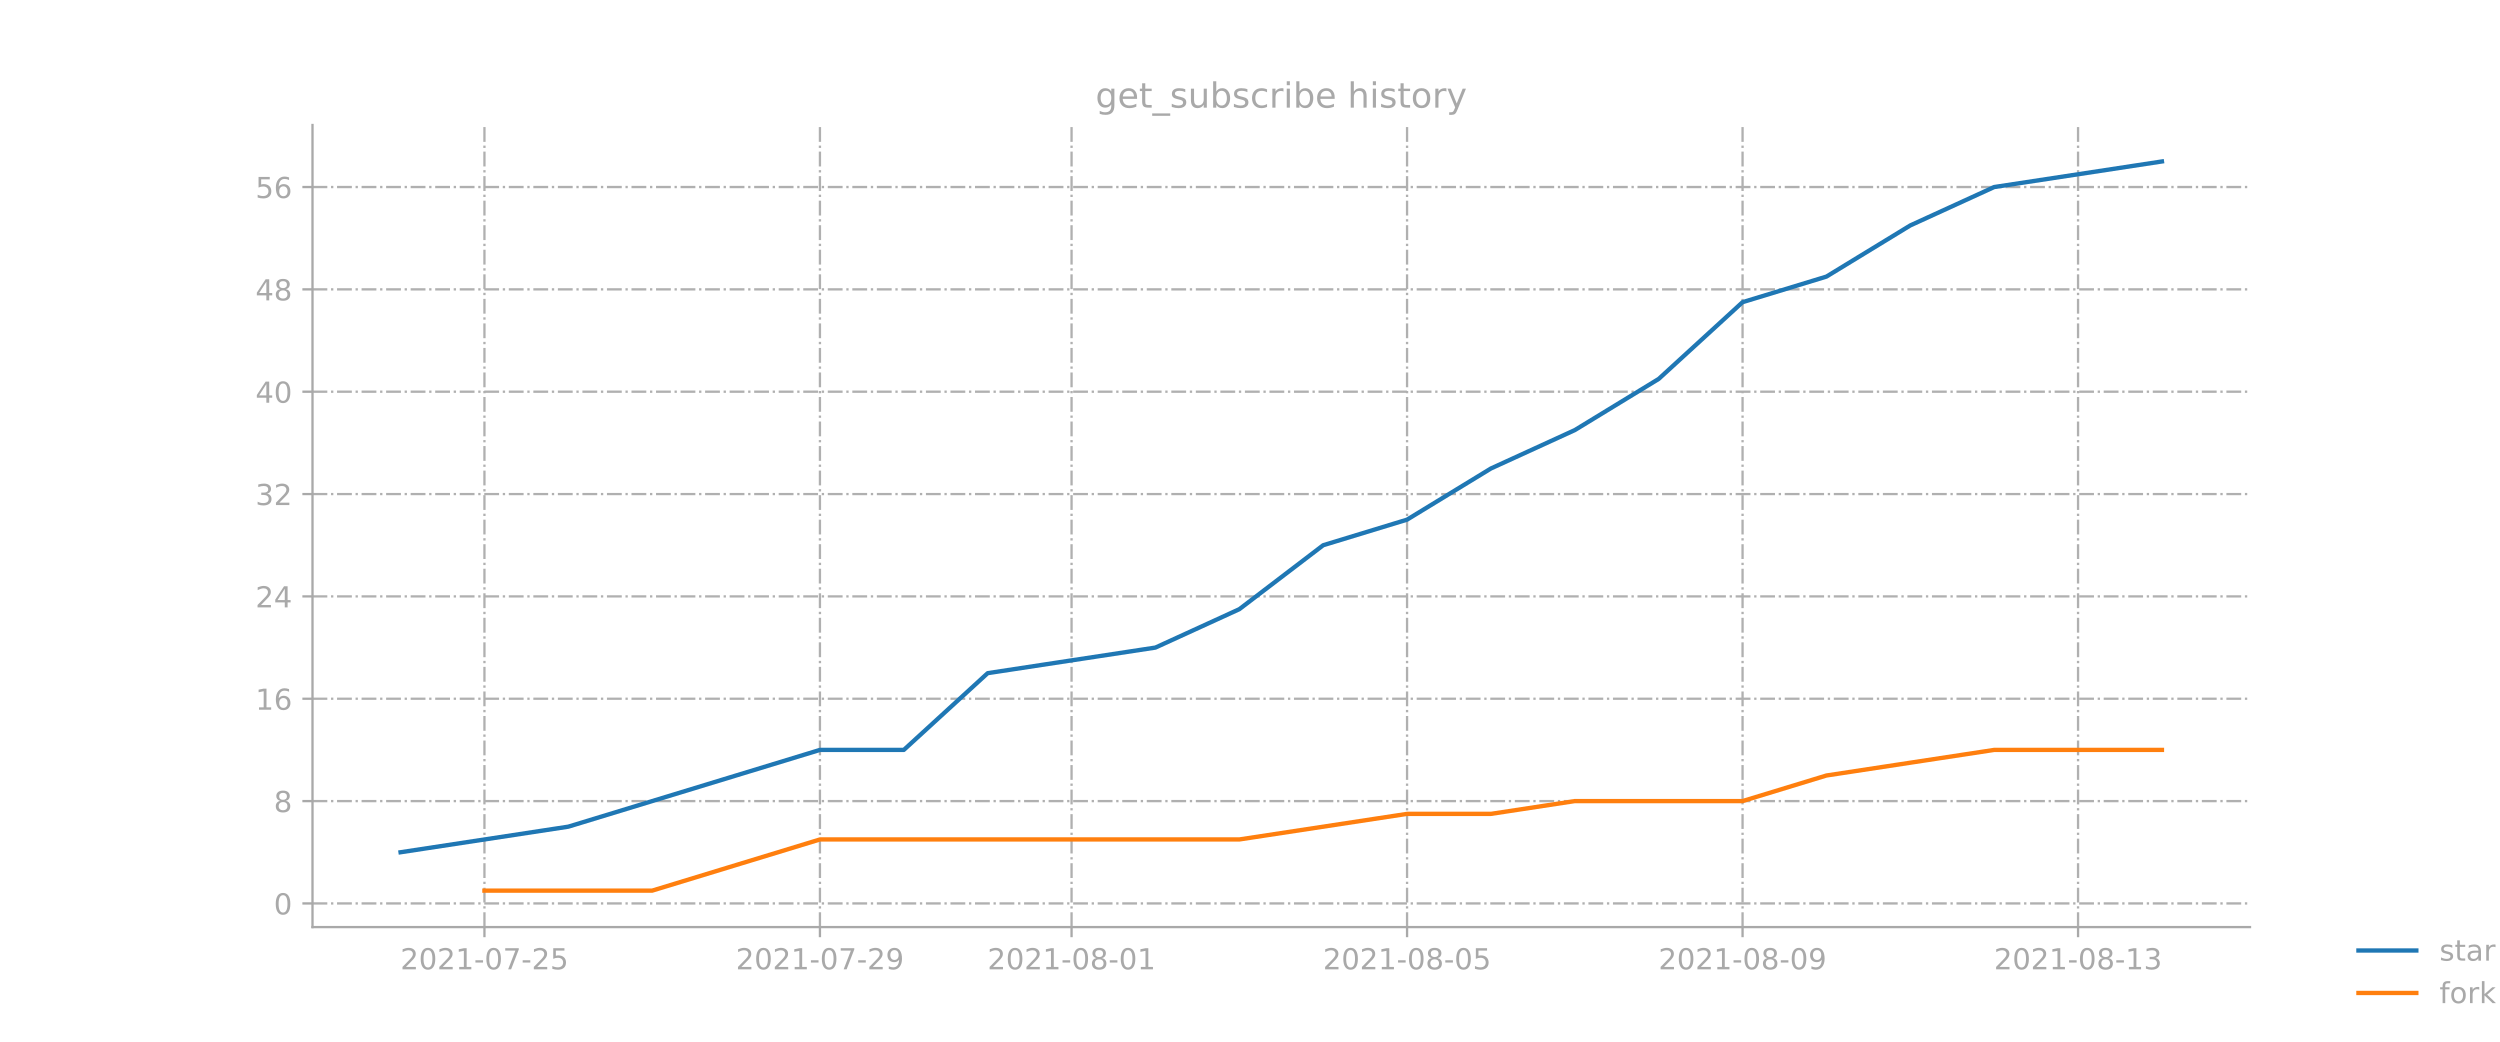
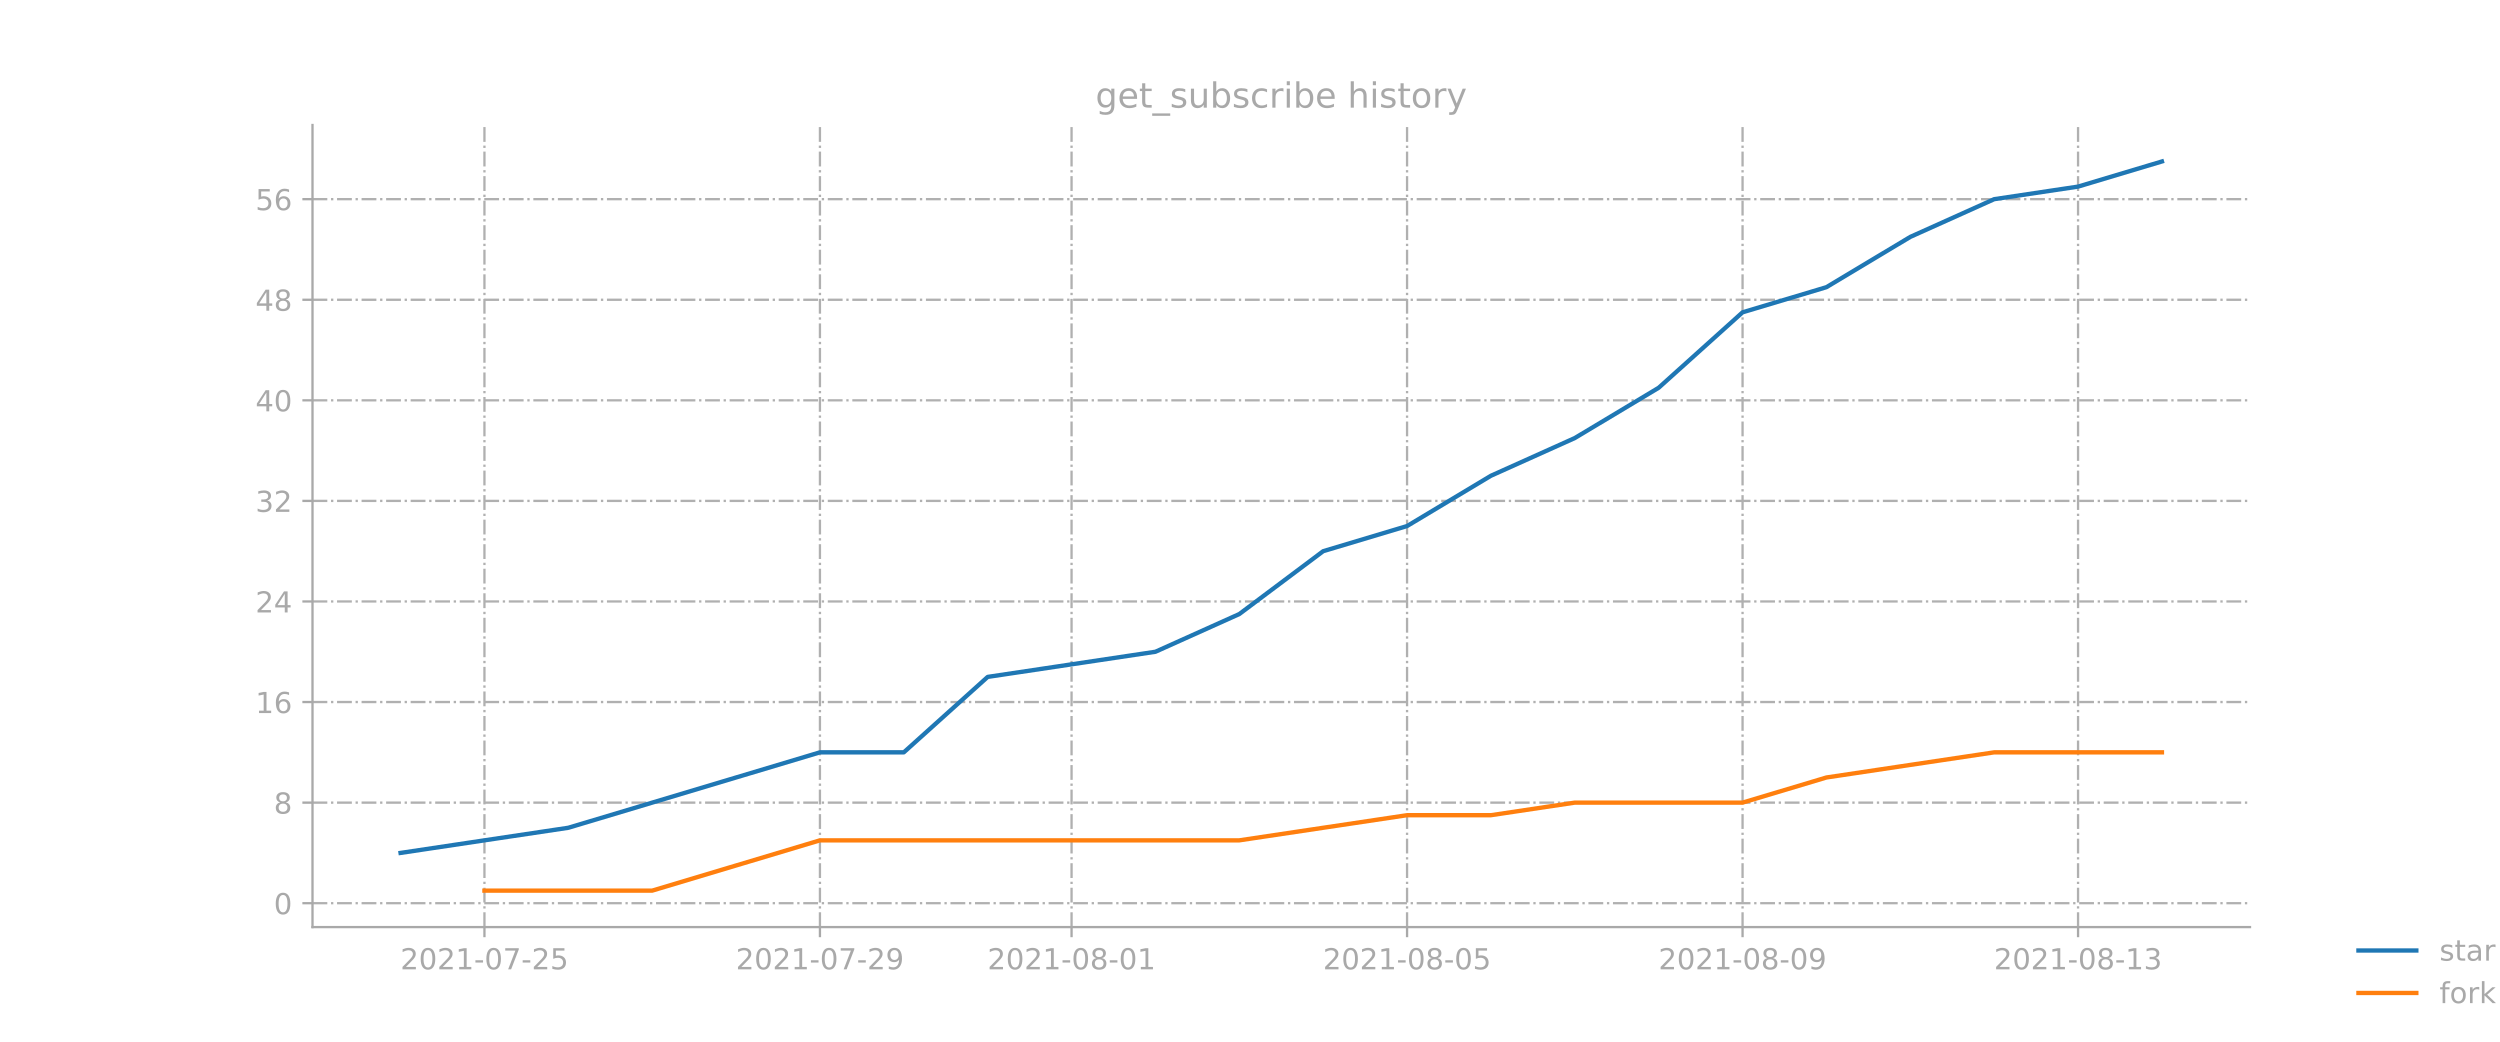
<svg xmlns="http://www.w3.org/2000/svg" xmlns:xlink="http://www.w3.org/1999/xlink" height="360pt" version="1.1" viewBox="0 0 864 360" width="864pt">
  <defs>
    <style type="text/css">*{stroke-linecap:butt;stroke-linejoin:round;}</style>
  </defs>
  <g id="figure_1">
    <g id="patch_1">
      <path d="M 0 360  L 864 360  L 864 0  L 0 0  z " style="fill:none;opacity:0;" />
    </g>
    <g id="axes_1">
      <g id="patch_2">
        <path d="M 108 320.4  L 777.6 320.4  L 777.6 43.2  L 108 43.2  z " style="fill:none;opacity:0;" />
      </g>
      <g id="matplotlib.axis_1">
        <g id="xtick_1">
          <g id="line2d_1">
-             <path clip-path="url(#pb012b210f9)" d="M 167.423 320.4  L 167.423 43.2  " style="fill:none;stroke:#b0b0b0;stroke-dasharray:5.12,1.28,0.8,1.28;stroke-dashoffset:0;stroke-width:0.8;" />
+             <path clip-path="url(#p867f64def6)" d="M 167.423 320.4  L 167.423 43.2  " style="fill:none;stroke:#b0b0b0;stroke-dasharray:5.12,1.28,0.8,1.28;stroke-dashoffset:0;stroke-width:0.8;" />
          </g>
          <g id="line2d_2">
            <defs>
-               <path d="M 0 0  L 0 3.5  " id="me44b8bb5c5" style="stroke:#a9a9a9;stroke-width:0.8;" />
+               <path d="M 0 0  L 0 3.5  " id="mddf15c42e5" style="stroke:#a9a9a9;stroke-width:0.8;" />
            </defs>
            <g>
-               <use style="fill:#a9a9a9;stroke:#a9a9a9;stroke-width:0.8;" x="167.423" xlink:href="#me44b8bb5c5" y="320.4" />
+               <use style="fill:#a9a9a9;stroke:#a9a9a9;stroke-width:0.8;" x="167.423" xlink:href="#mddf15c42e5" y="320.4" />
            </g>
          </g>
          <g id="text_1">
            <g style="fill:#a9a9a9;" transform="translate(138.3656 334.9984)scale(0.1 -0.1)">
              <defs>
                <path d="M 1228 531  L 3431 531  L 3431 0  L 469 0  L 469 531  Q 828 903 1448 1529  Q 2069 2156 2228 2338  Q 2531 2678 2651 2914  Q 2772 3150 2772 3378  Q 2772 3750 2511 3984  Q 2250 4219 1831 4219  Q 1534 4219 1204 4116  Q 875 4013 500 3803  L 500 4441  Q 881 4594 1212 4672  Q 1544 4750 1819 4750  Q 2544 4750 2975 4387  Q 3406 4025 3406 3419  Q 3406 3131 3298 2873  Q 3191 2616 2906 2266  Q 2828 2175 2409 1742  Q 1991 1309 1228 531  z " id="DejaVuSans-32" transform="scale(0.015625)" />
                <path d="M 2034 4250  Q 1547 4250 1301 3770  Q 1056 3291 1056 2328  Q 1056 1369 1301 889  Q 1547 409 2034 409  Q 2525 409 2770 889  Q 3016 1369 3016 2328  Q 3016 3291 2770 3770  Q 2525 4250 2034 4250  z M 2034 4750  Q 2819 4750 3233 4129  Q 3647 3509 3647 2328  Q 3647 1150 3233 529  Q 2819 -91 2034 -91  Q 1250 -91 836 529  Q 422 1150 422 2328  Q 422 3509 836 4129  Q 1250 4750 2034 4750  z " id="DejaVuSans-30" transform="scale(0.015625)" />
                <path d="M 794 531  L 1825 531  L 1825 4091  L 703 3866  L 703 4441  L 1819 4666  L 2450 4666  L 2450 531  L 3481 531  L 3481 0  L 794 0  L 794 531  z " id="DejaVuSans-31" transform="scale(0.015625)" />
                <path d="M 313 2009  L 1997 2009  L 1997 1497  L 313 1497  L 313 2009  z " id="DejaVuSans-2d" transform="scale(0.015625)" />
                <path d="M 525 4666  L 3525 4666  L 3525 4397  L 1831 0  L 1172 0  L 2766 4134  L 525 4134  L 525 4666  z " id="DejaVuSans-37" transform="scale(0.015625)" />
                <path d="M 691 4666  L 3169 4666  L 3169 4134  L 1269 4134  L 1269 2991  Q 1406 3038 1543 3061  Q 1681 3084 1819 3084  Q 2600 3084 3056 2656  Q 3513 2228 3513 1497  Q 3513 744 3044 326  Q 2575 -91 1722 -91  Q 1428 -91 1123 -41  Q 819 9 494 109  L 494 744  Q 775 591 1075 516  Q 1375 441 1709 441  Q 2250 441 2565 725  Q 2881 1009 2881 1497  Q 2881 1984 2565 2268  Q 2250 2553 1709 2553  Q 1456 2553 1204 2497  Q 953 2441 691 2322  L 691 4666  z " id="DejaVuSans-35" transform="scale(0.015625)" />
              </defs>
              <use xlink:href="#DejaVuSans-32" />
              <use x="63.623" xlink:href="#DejaVuSans-30" />
              <use x="127.246" xlink:href="#DejaVuSans-32" />
              <use x="190.869" xlink:href="#DejaVuSans-31" />
              <use x="254.492" xlink:href="#DejaVuSans-2d" />
              <use x="290.576" xlink:href="#DejaVuSans-30" />
              <use x="354.199" xlink:href="#DejaVuSans-37" />
              <use x="417.822" xlink:href="#DejaVuSans-2d" />
              <use x="453.906" xlink:href="#DejaVuSans-32" />
              <use x="517.529" xlink:href="#DejaVuSans-35" />
            </g>
          </g>
        </g>
        <g id="xtick_2">
          <g id="line2d_3">
-             <path clip-path="url(#pb012b210f9)" d="M 283.371 320.4  L 283.371 43.2  " style="fill:none;stroke:#b0b0b0;stroke-dasharray:5.12,1.28,0.8,1.28;stroke-dashoffset:0;stroke-width:0.8;" />
+             <path clip-path="url(#p867f64def6)" d="M 283.371 320.4  L 283.371 43.2  " style="fill:none;stroke:#b0b0b0;stroke-dasharray:5.12,1.28,0.8,1.28;stroke-dashoffset:0;stroke-width:0.8;" />
          </g>
          <g id="line2d_4">
            <g>
-               <use style="fill:#a9a9a9;stroke:#a9a9a9;stroke-width:0.8;" x="283.371" xlink:href="#me44b8bb5c5" y="320.4" />
+               <use style="fill:#a9a9a9;stroke:#a9a9a9;stroke-width:0.8;" x="283.371" xlink:href="#mddf15c42e5" y="320.4" />
            </g>
          </g>
          <g id="text_2">
            <g style="fill:#a9a9a9;" transform="translate(254.3136 334.9984)scale(0.1 -0.1)">
              <defs>
                <path d="M 703 97  L 703 672  Q 941 559 1184 500  Q 1428 441 1663 441  Q 2288 441 2617 861  Q 2947 1281 2994 2138  Q 2813 1869 2534 1725  Q 2256 1581 1919 1581  Q 1219 1581 811 2004  Q 403 2428 403 3163  Q 403 3881 828 4315  Q 1253 4750 1959 4750  Q 2769 4750 3195 4129  Q 3622 3509 3622 2328  Q 3622 1225 3098 567  Q 2575 -91 1691 -91  Q 1453 -91 1209 -44  Q 966 3 703 97  z M 1959 2075  Q 2384 2075 2632 2365  Q 2881 2656 2881 3163  Q 2881 3666 2632 3958  Q 2384 4250 1959 4250  Q 1534 4250 1286 3958  Q 1038 3666 1038 3163  Q 1038 2656 1286 2365  Q 1534 2075 1959 2075  z " id="DejaVuSans-39" transform="scale(0.015625)" />
              </defs>
              <use xlink:href="#DejaVuSans-32" />
              <use x="63.623" xlink:href="#DejaVuSans-30" />
              <use x="127.246" xlink:href="#DejaVuSans-32" />
              <use x="190.869" xlink:href="#DejaVuSans-31" />
              <use x="254.492" xlink:href="#DejaVuSans-2d" />
              <use x="290.576" xlink:href="#DejaVuSans-30" />
              <use x="354.199" xlink:href="#DejaVuSans-37" />
              <use x="417.822" xlink:href="#DejaVuSans-2d" />
              <use x="453.906" xlink:href="#DejaVuSans-32" />
              <use x="517.529" xlink:href="#DejaVuSans-39" />
            </g>
          </g>
        </g>
        <g id="xtick_3">
          <g id="line2d_5">
-             <path clip-path="url(#pb012b210f9)" d="M 370.332 320.4  L 370.332 43.2  " style="fill:none;stroke:#b0b0b0;stroke-dasharray:5.12,1.28,0.8,1.28;stroke-dashoffset:0;stroke-width:0.8;" />
+             <path clip-path="url(#p867f64def6)" d="M 370.332 320.4  L 370.332 43.2  " style="fill:none;stroke:#b0b0b0;stroke-dasharray:5.12,1.28,0.8,1.28;stroke-dashoffset:0;stroke-width:0.8;" />
          </g>
          <g id="line2d_6">
            <g>
-               <use style="fill:#a9a9a9;stroke:#a9a9a9;stroke-width:0.8;" x="370.332" xlink:href="#me44b8bb5c5" y="320.4" />
+               <use style="fill:#a9a9a9;stroke:#a9a9a9;stroke-width:0.8;" x="370.332" xlink:href="#mddf15c42e5" y="320.4" />
            </g>
          </g>
          <g id="text_3">
            <g style="fill:#a9a9a9;" transform="translate(341.2747 334.9984)scale(0.1 -0.1)">
              <defs>
                <path d="M 2034 2216  Q 1584 2216 1326 1975  Q 1069 1734 1069 1313  Q 1069 891 1326 650  Q 1584 409 2034 409  Q 2484 409 2743 651  Q 3003 894 3003 1313  Q 3003 1734 2745 1975  Q 2488 2216 2034 2216  z M 1403 2484  Q 997 2584 770 2862  Q 544 3141 544 3541  Q 544 4100 942 4425  Q 1341 4750 2034 4750  Q 2731 4750 3128 4425  Q 3525 4100 3525 3541  Q 3525 3141 3298 2862  Q 3072 2584 2669 2484  Q 3125 2378 3379 2068  Q 3634 1759 3634 1313  Q 3634 634 3220 271  Q 2806 -91 2034 -91  Q 1263 -91 848 271  Q 434 634 434 1313  Q 434 1759 690 2068  Q 947 2378 1403 2484  z M 1172 3481  Q 1172 3119 1398 2916  Q 1625 2713 2034 2713  Q 2441 2713 2670 2916  Q 2900 3119 2900 3481  Q 2900 3844 2670 4047  Q 2441 4250 2034 4250  Q 1625 4250 1398 4047  Q 1172 3844 1172 3481  z " id="DejaVuSans-38" transform="scale(0.015625)" />
              </defs>
              <use xlink:href="#DejaVuSans-32" />
              <use x="63.623" xlink:href="#DejaVuSans-30" />
              <use x="127.246" xlink:href="#DejaVuSans-32" />
              <use x="190.869" xlink:href="#DejaVuSans-31" />
              <use x="254.492" xlink:href="#DejaVuSans-2d" />
              <use x="290.576" xlink:href="#DejaVuSans-30" />
              <use x="354.199" xlink:href="#DejaVuSans-38" />
              <use x="417.822" xlink:href="#DejaVuSans-2d" />
              <use x="453.906" xlink:href="#DejaVuSans-30" />
              <use x="517.529" xlink:href="#DejaVuSans-31" />
            </g>
          </g>
        </g>
        <g id="xtick_4">
          <g id="line2d_7">
-             <path clip-path="url(#pb012b210f9)" d="M 486.281 320.4  L 486.281 43.2  " style="fill:none;stroke:#b0b0b0;stroke-dasharray:5.12,1.28,0.8,1.28;stroke-dashoffset:0;stroke-width:0.8;" />
+             <path clip-path="url(#p867f64def6)" d="M 486.281 320.4  L 486.281 43.2  " style="fill:none;stroke:#b0b0b0;stroke-dasharray:5.12,1.28,0.8,1.28;stroke-dashoffset:0;stroke-width:0.8;" />
          </g>
          <g id="line2d_8">
            <g>
-               <use style="fill:#a9a9a9;stroke:#a9a9a9;stroke-width:0.8;" x="486.281" xlink:href="#me44b8bb5c5" y="320.4" />
+               <use style="fill:#a9a9a9;stroke:#a9a9a9;stroke-width:0.8;" x="486.281" xlink:href="#mddf15c42e5" y="320.4" />
            </g>
          </g>
          <g id="text_4">
            <g style="fill:#a9a9a9;" transform="translate(457.2227 334.9984)scale(0.1 -0.1)">
              <use xlink:href="#DejaVuSans-32" />
              <use x="63.623" xlink:href="#DejaVuSans-30" />
              <use x="127.246" xlink:href="#DejaVuSans-32" />
              <use x="190.869" xlink:href="#DejaVuSans-31" />
              <use x="254.492" xlink:href="#DejaVuSans-2d" />
              <use x="290.576" xlink:href="#DejaVuSans-30" />
              <use x="354.199" xlink:href="#DejaVuSans-38" />
              <use x="417.822" xlink:href="#DejaVuSans-2d" />
              <use x="453.906" xlink:href="#DejaVuSans-30" />
              <use x="517.529" xlink:href="#DejaVuSans-35" />
            </g>
          </g>
        </g>
        <g id="xtick_5">
          <g id="line2d_9">
-             <path clip-path="url(#pb012b210f9)" d="M 602.229 320.4  L 602.229 43.2  " style="fill:none;stroke:#b0b0b0;stroke-dasharray:5.12,1.28,0.8,1.28;stroke-dashoffset:0;stroke-width:0.8;" />
+             <path clip-path="url(#p867f64def6)" d="M 602.229 320.4  L 602.229 43.2  " style="fill:none;stroke:#b0b0b0;stroke-dasharray:5.12,1.28,0.8,1.28;stroke-dashoffset:0;stroke-width:0.8;" />
          </g>
          <g id="line2d_10">
            <g>
-               <use style="fill:#a9a9a9;stroke:#a9a9a9;stroke-width:0.8;" x="602.229" xlink:href="#me44b8bb5c5" y="320.4" />
+               <use style="fill:#a9a9a9;stroke:#a9a9a9;stroke-width:0.8;" x="602.229" xlink:href="#mddf15c42e5" y="320.4" />
            </g>
          </g>
          <g id="text_5">
            <g style="fill:#a9a9a9;" transform="translate(573.1708 334.9984)scale(0.1 -0.1)">
              <use xlink:href="#DejaVuSans-32" />
              <use x="63.623" xlink:href="#DejaVuSans-30" />
              <use x="127.246" xlink:href="#DejaVuSans-32" />
              <use x="190.869" xlink:href="#DejaVuSans-31" />
              <use x="254.492" xlink:href="#DejaVuSans-2d" />
              <use x="290.576" xlink:href="#DejaVuSans-30" />
              <use x="354.199" xlink:href="#DejaVuSans-38" />
              <use x="417.822" xlink:href="#DejaVuSans-2d" />
              <use x="453.906" xlink:href="#DejaVuSans-30" />
              <use x="517.529" xlink:href="#DejaVuSans-39" />
            </g>
          </g>
        </g>
        <g id="xtick_6">
          <g id="line2d_11">
-             <path clip-path="url(#pb012b210f9)" d="M 718.177 320.4  L 718.177 43.2  " style="fill:none;stroke:#b0b0b0;stroke-dasharray:5.12,1.28,0.8,1.28;stroke-dashoffset:0;stroke-width:0.8;" />
+             <path clip-path="url(#p867f64def6)" d="M 718.177 320.4  L 718.177 43.2  " style="fill:none;stroke:#b0b0b0;stroke-dasharray:5.12,1.28,0.8,1.28;stroke-dashoffset:0;stroke-width:0.8;" />
          </g>
          <g id="line2d_12">
            <g>
-               <use style="fill:#a9a9a9;stroke:#a9a9a9;stroke-width:0.8;" x="718.177" xlink:href="#me44b8bb5c5" y="320.4" />
+               <use style="fill:#a9a9a9;stroke:#a9a9a9;stroke-width:0.8;" x="718.177" xlink:href="#mddf15c42e5" y="320.4" />
            </g>
          </g>
          <g id="text_6">
            <g style="fill:#a9a9a9;" transform="translate(689.1188 334.9984)scale(0.1 -0.1)">
              <defs>
                <path d="M 2597 2516  Q 3050 2419 3304 2112  Q 3559 1806 3559 1356  Q 3559 666 3084 287  Q 2609 -91 1734 -91  Q 1441 -91 1130 -33  Q 819 25 488 141  L 488 750  Q 750 597 1062 519  Q 1375 441 1716 441  Q 2309 441 2620 675  Q 2931 909 2931 1356  Q 2931 1769 2642 2001  Q 2353 2234 1838 2234  L 1294 2234  L 1294 2753  L 1863 2753  Q 2328 2753 2575 2939  Q 2822 3125 2822 3475  Q 2822 3834 2567 4026  Q 2313 4219 1838 4219  Q 1578 4219 1281 4162  Q 984 4106 628 3988  L 628 4550  Q 988 4650 1302 4700  Q 1616 4750 1894 4750  Q 2613 4750 3031 4423  Q 3450 4097 3450 3541  Q 3450 3153 3228 2886  Q 3006 2619 2597 2516  z " id="DejaVuSans-33" transform="scale(0.015625)" />
              </defs>
              <use xlink:href="#DejaVuSans-32" />
              <use x="63.623" xlink:href="#DejaVuSans-30" />
              <use x="127.246" xlink:href="#DejaVuSans-32" />
              <use x="190.869" xlink:href="#DejaVuSans-31" />
              <use x="254.492" xlink:href="#DejaVuSans-2d" />
              <use x="290.576" xlink:href="#DejaVuSans-30" />
              <use x="354.199" xlink:href="#DejaVuSans-38" />
              <use x="417.822" xlink:href="#DejaVuSans-2d" />
              <use x="453.906" xlink:href="#DejaVuSans-31" />
              <use x="517.529" xlink:href="#DejaVuSans-33" />
            </g>
          </g>
        </g>
      </g>
      <g id="matplotlib.axis_2">
        <g id="ytick_1">
          <g id="line2d_13">
-             <path clip-path="url(#pb012b210f9)" d="M 108 312.221  L 777.6 312.221  " style="fill:none;stroke:#b0b0b0;stroke-dasharray:5.12,1.28,0.8,1.28;stroke-dashoffset:0;stroke-width:0.8;" />
+             <path clip-path="url(#p867f64def6)" d="M 108 312.145  L 777.6 312.145  " style="fill:none;stroke:#b0b0b0;stroke-dasharray:5.12,1.28,0.8,1.28;stroke-dashoffset:0;stroke-width:0.8;" />
          </g>
          <g id="line2d_14">
            <defs>
-               <path d="M 0 0  L -3.5 0  " id="me663db94e1" style="stroke:#a9a9a9;stroke-width:0.8;" />
+               <path d="M 0 0  L -3.5 0  " id="m0f6a29c95c" style="stroke:#a9a9a9;stroke-width:0.8;" />
            </defs>
            <g>
-               <use style="fill:#a9a9a9;stroke:#a9a9a9;stroke-width:0.8;" x="108" xlink:href="#me663db94e1" y="312.221" />
+               <use style="fill:#a9a9a9;stroke:#a9a9a9;stroke-width:0.8;" x="108" xlink:href="#m0f6a29c95c" y="312.145" />
            </g>
          </g>
          <g id="text_7">
-             <g style="fill:#a9a9a9;" transform="translate(94.6375 316.0203)scale(0.1 -0.1)">
+             <g style="fill:#a9a9a9;" transform="translate(94.6375 315.944)scale(0.1 -0.1)">
              <use xlink:href="#DejaVuSans-30" />
            </g>
          </g>
        </g>
        <g id="ytick_2">
          <g id="line2d_15">
-             <path clip-path="url(#pb012b210f9)" d="M 108 276.853  L 777.6 276.853  " style="fill:none;stroke:#b0b0b0;stroke-dasharray:5.12,1.28,0.8,1.28;stroke-dashoffset:0;stroke-width:0.8;" />
+             <path clip-path="url(#p867f64def6)" d="M 108 277.386  L 777.6 277.386  " style="fill:none;stroke:#b0b0b0;stroke-dasharray:5.12,1.28,0.8,1.28;stroke-dashoffset:0;stroke-width:0.8;" />
          </g>
          <g id="line2d_16">
            <g>
-               <use style="fill:#a9a9a9;stroke:#a9a9a9;stroke-width:0.8;" x="108" xlink:href="#me663db94e1" y="276.853" />
+               <use style="fill:#a9a9a9;stroke:#a9a9a9;stroke-width:0.8;" x="108" xlink:href="#m0f6a29c95c" y="277.386" />
            </g>
          </g>
          <g id="text_8">
-             <g style="fill:#a9a9a9;" transform="translate(94.6375 280.6519)scale(0.1 -0.1)">
+             <g style="fill:#a9a9a9;" transform="translate(94.6375 281.1854)scale(0.1 -0.1)">
              <use xlink:href="#DejaVuSans-38" />
            </g>
          </g>
        </g>
        <g id="ytick_3">
          <g id="line2d_17">
-             <path clip-path="url(#pb012b210f9)" d="M 108 241.484  L 777.6 241.484  " style="fill:none;stroke:#b0b0b0;stroke-dasharray:5.12,1.28,0.8,1.28;stroke-dashoffset:0;stroke-width:0.8;" />
+             <path clip-path="url(#p867f64def6)" d="M 108 242.628  L 777.6 242.628  " style="fill:none;stroke:#b0b0b0;stroke-dasharray:5.12,1.28,0.8,1.28;stroke-dashoffset:0;stroke-width:0.8;" />
          </g>
          <g id="line2d_18">
            <g>
-               <use style="fill:#a9a9a9;stroke:#a9a9a9;stroke-width:0.8;" x="108" xlink:href="#me663db94e1" y="241.484" />
+               <use style="fill:#a9a9a9;stroke:#a9a9a9;stroke-width:0.8;" x="108" xlink:href="#m0f6a29c95c" y="242.628" />
            </g>
          </g>
          <g id="text_9">
-             <g style="fill:#a9a9a9;" transform="translate(88.275 245.2834)scale(0.1 -0.1)">
+             <g style="fill:#a9a9a9;" transform="translate(88.275 246.4268)scale(0.1 -0.1)">
              <defs>
                <path d="M 2113 2584  Q 1688 2584 1439 2293  Q 1191 2003 1191 1497  Q 1191 994 1439 701  Q 1688 409 2113 409  Q 2538 409 2786 701  Q 3034 994 3034 1497  Q 3034 2003 2786 2293  Q 2538 2584 2113 2584  z M 3366 4563  L 3366 3988  Q 3128 4100 2886 4159  Q 2644 4219 2406 4219  Q 1781 4219 1451 3797  Q 1122 3375 1075 2522  Q 1259 2794 1537 2939  Q 1816 3084 2150 3084  Q 2853 3084 3261 2657  Q 3669 2231 3669 1497  Q 3669 778 3244 343  Q 2819 -91 2113 -91  Q 1303 -91 875 529  Q 447 1150 447 2328  Q 447 3434 972 4092  Q 1497 4750 2381 4750  Q 2619 4750 2861 4703  Q 3103 4656 3366 4563  z " id="DejaVuSans-36" transform="scale(0.015625)" />
              </defs>
              <use xlink:href="#DejaVuSans-31" />
              <use x="63.623" xlink:href="#DejaVuSans-36" />
            </g>
          </g>
        </g>
        <g id="ytick_4">
          <g id="line2d_19">
-             <path clip-path="url(#pb012b210f9)" d="M 108 206.116  L 777.6 206.116  " style="fill:none;stroke:#b0b0b0;stroke-dasharray:5.12,1.28,0.8,1.28;stroke-dashoffset:0;stroke-width:0.8;" />
+             <path clip-path="url(#p867f64def6)" d="M 108 207.869  L 777.6 207.869  " style="fill:none;stroke:#b0b0b0;stroke-dasharray:5.12,1.28,0.8,1.28;stroke-dashoffset:0;stroke-width:0.8;" />
          </g>
          <g id="line2d_20">
            <g>
-               <use style="fill:#a9a9a9;stroke:#a9a9a9;stroke-width:0.8;" x="108" xlink:href="#me663db94e1" y="206.116" />
+               <use style="fill:#a9a9a9;stroke:#a9a9a9;stroke-width:0.8;" x="108" xlink:href="#m0f6a29c95c" y="207.869" />
            </g>
          </g>
          <g id="text_10">
-             <g style="fill:#a9a9a9;" transform="translate(88.275 209.915)scale(0.1 -0.1)">
+             <g style="fill:#a9a9a9;" transform="translate(88.275 211.6682)scale(0.1 -0.1)">
              <defs>
                <path d="M 2419 4116  L 825 1625  L 2419 1625  L 2419 4116  z M 2253 4666  L 3047 4666  L 3047 1625  L 3713 1625  L 3713 1100  L 3047 1100  L 3047 0  L 2419 0  L 2419 1100  L 313 1100  L 313 1709  L 2253 4666  z " id="DejaVuSans-34" transform="scale(0.015625)" />
              </defs>
              <use xlink:href="#DejaVuSans-32" />
              <use x="63.623" xlink:href="#DejaVuSans-34" />
            </g>
          </g>
        </g>
        <g id="ytick_5">
          <g id="line2d_21">
-             <path clip-path="url(#pb012b210f9)" d="M 108 170.747  L 777.6 170.747  " style="fill:none;stroke:#b0b0b0;stroke-dasharray:5.12,1.28,0.8,1.28;stroke-dashoffset:0;stroke-width:0.8;" />
+             <path clip-path="url(#p867f64def6)" d="M 108 173.11  L 777.6 173.11  " style="fill:none;stroke:#b0b0b0;stroke-dasharray:5.12,1.28,0.8,1.28;stroke-dashoffset:0;stroke-width:0.8;" />
          </g>
          <g id="line2d_22">
            <g>
-               <use style="fill:#a9a9a9;stroke:#a9a9a9;stroke-width:0.8;" x="108" xlink:href="#me663db94e1" y="170.747" />
+               <use style="fill:#a9a9a9;stroke:#a9a9a9;stroke-width:0.8;" x="108" xlink:href="#m0f6a29c95c" y="173.11" />
            </g>
          </g>
          <g id="text_11">
-             <g style="fill:#a9a9a9;" transform="translate(88.275 174.5466)scale(0.1 -0.1)">
+             <g style="fill:#a9a9a9;" transform="translate(88.275 176.9096)scale(0.1 -0.1)">
              <use xlink:href="#DejaVuSans-33" />
              <use x="63.623" xlink:href="#DejaVuSans-32" />
            </g>
          </g>
        </g>
        <g id="ytick_6">
          <g id="line2d_23">
-             <path clip-path="url(#pb012b210f9)" d="M 108 135.379  L 777.6 135.379  " style="fill:none;stroke:#b0b0b0;stroke-dasharray:5.12,1.28,0.8,1.28;stroke-dashoffset:0;stroke-width:0.8;" />
+             <path clip-path="url(#p867f64def6)" d="M 108 138.352  L 777.6 138.352  " style="fill:none;stroke:#b0b0b0;stroke-dasharray:5.12,1.28,0.8,1.28;stroke-dashoffset:0;stroke-width:0.8;" />
          </g>
          <g id="line2d_24">
            <g>
-               <use style="fill:#a9a9a9;stroke:#a9a9a9;stroke-width:0.8;" x="108" xlink:href="#me663db94e1" y="135.379" />
+               <use style="fill:#a9a9a9;stroke:#a9a9a9;stroke-width:0.8;" x="108" xlink:href="#m0f6a29c95c" y="138.352" />
            </g>
          </g>
          <g id="text_12">
-             <g style="fill:#a9a9a9;" transform="translate(88.275 139.1782)scale(0.1 -0.1)">
+             <g style="fill:#a9a9a9;" transform="translate(88.275 142.1509)scale(0.1 -0.1)">
              <use xlink:href="#DejaVuSans-34" />
              <use x="63.623" xlink:href="#DejaVuSans-30" />
            </g>
          </g>
        </g>
        <g id="ytick_7">
          <g id="line2d_25">
-             <path clip-path="url(#pb012b210f9)" d="M 108 100.011  L 777.6 100.011  " style="fill:none;stroke:#b0b0b0;stroke-dasharray:5.12,1.28,0.8,1.28;stroke-dashoffset:0;stroke-width:0.8;" />
+             <path clip-path="url(#p867f64def6)" d="M 108 103.593  L 777.6 103.593  " style="fill:none;stroke:#b0b0b0;stroke-dasharray:5.12,1.28,0.8,1.28;stroke-dashoffset:0;stroke-width:0.8;" />
          </g>
          <g id="line2d_26">
            <g>
-               <use style="fill:#a9a9a9;stroke:#a9a9a9;stroke-width:0.8;" x="108" xlink:href="#me663db94e1" y="100.011" />
+               <use style="fill:#a9a9a9;stroke:#a9a9a9;stroke-width:0.8;" x="108" xlink:href="#m0f6a29c95c" y="103.593" />
            </g>
          </g>
          <g id="text_13">
-             <g style="fill:#a9a9a9;" transform="translate(88.275 103.8097)scale(0.1 -0.1)">
+             <g style="fill:#a9a9a9;" transform="translate(88.275 107.3923)scale(0.1 -0.1)">
              <use xlink:href="#DejaVuSans-34" />
              <use x="63.623" xlink:href="#DejaVuSans-38" />
            </g>
          </g>
        </g>
        <g id="ytick_8">
          <g id="line2d_27">
-             <path clip-path="url(#pb012b210f9)" d="M 108 64.642  L 777.6 64.642  " style="fill:none;stroke:#b0b0b0;stroke-dasharray:5.12,1.28,0.8,1.28;stroke-dashoffset:0;stroke-width:0.8;" />
+             <path clip-path="url(#p867f64def6)" d="M 108 68.834  L 777.6 68.834  " style="fill:none;stroke:#b0b0b0;stroke-dasharray:5.12,1.28,0.8,1.28;stroke-dashoffset:0;stroke-width:0.8;" />
          </g>
          <g id="line2d_28">
            <g>
-               <use style="fill:#a9a9a9;stroke:#a9a9a9;stroke-width:0.8;" x="108" xlink:href="#me663db94e1" y="64.642" />
+               <use style="fill:#a9a9a9;stroke:#a9a9a9;stroke-width:0.8;" x="108" xlink:href="#m0f6a29c95c" y="68.834" />
            </g>
          </g>
          <g id="text_14">
-             <g style="fill:#a9a9a9;" transform="translate(88.275 68.44132)scale(0.1 -0.1)">
+             <g style="fill:#a9a9a9;" transform="translate(88.275 72.6337)scale(0.1 -0.1)">
              <use xlink:href="#DejaVuSans-35" />
              <use x="63.623" xlink:href="#DejaVuSans-36" />
            </g>
          </g>
        </g>
      </g>
      <g id="line2d_29">
-         <path clip-path="url(#pb012b210f9)" d="M 138.436 294.537  L 167.423 290.116  L 196.41 285.695  L 225.397 276.853  L 254.384 268.011  L 283.371 259.168  L 312.358 259.168  L 341.345 232.642  L 370.332 228.221  L 399.319 223.8  L 428.306 210.537  L 457.294 188.432  L 486.281 179.589  L 515.268 161.905  L 544.255 148.642  L 573.242 130.958  L 602.229 104.432  L 631.216 95.589  L 660.203 77.905  L 689.19 64.642  L 718.177 60.221  L 747.164 55.8  " style="fill:none;stroke:#1f77b4;stroke-linecap:square;stroke-width:1.5;" />
+         <path clip-path="url(#p867f64def6)" d="M 138.436 294.766  L 167.423 290.421  L 196.41 286.076  L 225.397 277.386  L 254.384 268.697  L 283.371 260.007  L 312.358 260.007  L 341.345 233.938  L 370.332 229.593  L 399.319 225.248  L 428.306 212.214  L 457.294 190.49  L 486.281 181.8  L 515.268 164.421  L 544.255 151.386  L 573.242 134.007  L 602.229 107.938  L 631.216 99.248  L 660.203 81.869  L 689.19 68.834  L 718.177 64.49  L 747.164 55.8  " style="fill:none;stroke:#1f77b4;stroke-linecap:square;stroke-width:1.5;" />
      </g>
      <g id="line2d_30">
-         <path clip-path="url(#pb012b210f9)" d="M 167.423 307.8  L 196.41 307.8  L 225.397 307.8  L 254.384 298.958  L 283.371 290.116  L 312.358 290.116  L 341.345 290.116  L 370.332 290.116  L 399.319 290.116  L 428.306 290.116  L 457.294 285.695  L 486.281 281.274  L 515.268 281.274  L 544.255 276.853  L 573.242 276.853  L 602.229 276.853  L 631.216 268.011  L 660.203 263.589  L 689.19 259.168  L 718.177 259.168  L 747.164 259.168  " style="fill:none;stroke:#ff7f0e;stroke-linecap:square;stroke-width:1.5;" />
+         <path clip-path="url(#p867f64def6)" d="M 167.423 307.8  L 196.41 307.8  L 225.397 307.8  L 254.384 299.11  L 283.371 290.421  L 312.358 290.421  L 341.345 290.421  L 370.332 290.421  L 399.319 290.421  L 428.306 290.421  L 457.294 286.076  L 486.281 281.731  L 515.268 281.731  L 544.255 277.386  L 573.242 277.386  L 602.229 277.386  L 631.216 268.697  L 660.203 264.352  L 689.19 260.007  L 718.177 260.007  L 747.164 260.007  " style="fill:none;stroke:#ff7f0e;stroke-linecap:square;stroke-width:1.5;" />
      </g>
      <g id="patch_3">
        <path d="M 108 320.4  L 108 43.2  " style="fill:none;stroke:#a9a9a9;stroke-linecap:square;stroke-linejoin:miter;stroke-width:0.8;" />
      </g>
      <g id="patch_4">
        <path d="M 777.6 320.4  L 777.6 43.2  " style="fill:none;" />
      </g>
      <g id="patch_5">
        <path d="M 108 320.4  L 777.6 320.4  " style="fill:none;stroke:#a9a9a9;stroke-linecap:square;stroke-linejoin:miter;stroke-width:0.8;" />
      </g>
      <g id="patch_6">
        <path d="M 108 43.2  L 777.6 43.2  " style="fill:none;" />
      </g>
      <g id="text_15">
        <g style="fill:#a9a9a9;" transform="translate(378.6075 37.2)scale(0.12 -0.12)">
          <defs>
            <path d="M 2906 1791  Q 2906 2416 2648 2759  Q 2391 3103 1925 3103  Q 1463 3103 1205 2759  Q 947 2416 947 1791  Q 947 1169 1205 825  Q 1463 481 1925 481  Q 2391 481 2648 825  Q 2906 1169 2906 1791  z M 3481 434  Q 3481 -459 3084 -895  Q 2688 -1331 1869 -1331  Q 1566 -1331 1297 -1286  Q 1028 -1241 775 -1147  L 775 -588  Q 1028 -725 1275 -790  Q 1522 -856 1778 -856  Q 2344 -856 2625 -561  Q 2906 -266 2906 331  L 2906 616  Q 2728 306 2450 153  Q 2172 0 1784 0  Q 1141 0 747 490  Q 353 981 353 1791  Q 353 2603 747 3093  Q 1141 3584 1784 3584  Q 2172 3584 2450 3431  Q 2728 3278 2906 2969  L 2906 3500  L 3481 3500  L 3481 434  z " id="DejaVuSans-67" transform="scale(0.015625)" />
            <path d="M 3597 1894  L 3597 1613  L 953 1613  Q 991 1019 1311 708  Q 1631 397 2203 397  Q 2534 397 2845 478  Q 3156 559 3463 722  L 3463 178  Q 3153 47 2828 -22  Q 2503 -91 2169 -91  Q 1331 -91 842 396  Q 353 884 353 1716  Q 353 2575 817 3079  Q 1281 3584 2069 3584  Q 2775 3584 3186 3129  Q 3597 2675 3597 1894  z M 3022 2063  Q 3016 2534 2758 2815  Q 2500 3097 2075 3097  Q 1594 3097 1305 2825  Q 1016 2553 972 2059  L 3022 2063  z " id="DejaVuSans-65" transform="scale(0.015625)" />
            <path d="M 1172 4494  L 1172 3500  L 2356 3500  L 2356 3053  L 1172 3053  L 1172 1153  Q 1172 725 1289 603  Q 1406 481 1766 481  L 2356 481  L 2356 0  L 1766 0  Q 1100 0 847 248  Q 594 497 594 1153  L 594 3053  L 172 3053  L 172 3500  L 594 3500  L 594 4494  L 1172 4494  z " id="DejaVuSans-74" transform="scale(0.015625)" />
            <path d="M 3263 -1063  L 3263 -1509  L -63 -1509  L -63 -1063  L 3263 -1063  z " id="DejaVuSans-5f" transform="scale(0.015625)" />
            <path d="M 2834 3397  L 2834 2853  Q 2591 2978 2328 3040  Q 2066 3103 1784 3103  Q 1356 3103 1142 2972  Q 928 2841 928 2578  Q 928 2378 1081 2264  Q 1234 2150 1697 2047  L 1894 2003  Q 2506 1872 2764 1633  Q 3022 1394 3022 966  Q 3022 478 2636 193  Q 2250 -91 1575 -91  Q 1294 -91 989 -36  Q 684 19 347 128  L 347 722  Q 666 556 975 473  Q 1284 391 1588 391  Q 1994 391 2212 530  Q 2431 669 2431 922  Q 2431 1156 2273 1281  Q 2116 1406 1581 1522  L 1381 1569  Q 847 1681 609 1914  Q 372 2147 372 2553  Q 372 3047 722 3315  Q 1072 3584 1716 3584  Q 2034 3584 2315 3537  Q 2597 3491 2834 3397  z " id="DejaVuSans-73" transform="scale(0.015625)" />
            <path d="M 544 1381  L 544 3500  L 1119 3500  L 1119 1403  Q 1119 906 1312 657  Q 1506 409 1894 409  Q 2359 409 2629 706  Q 2900 1003 2900 1516  L 2900 3500  L 3475 3500  L 3475 0  L 2900 0  L 2900 538  Q 2691 219 2414 64  Q 2138 -91 1772 -91  Q 1169 -91 856 284  Q 544 659 544 1381  z M 1991 3584  L 1991 3584  z " id="DejaVuSans-75" transform="scale(0.015625)" />
            <path d="M 3116 1747  Q 3116 2381 2855 2742  Q 2594 3103 2138 3103  Q 1681 3103 1420 2742  Q 1159 2381 1159 1747  Q 1159 1113 1420 752  Q 1681 391 2138 391  Q 2594 391 2855 752  Q 3116 1113 3116 1747  z M 1159 2969  Q 1341 3281 1617 3432  Q 1894 3584 2278 3584  Q 2916 3584 3314 3078  Q 3713 2572 3713 1747  Q 3713 922 3314 415  Q 2916 -91 2278 -91  Q 1894 -91 1617 61  Q 1341 213 1159 525  L 1159 0  L 581 0  L 581 4863  L 1159 4863  L 1159 2969  z " id="DejaVuSans-62" transform="scale(0.015625)" />
            <path d="M 3122 3366  L 3122 2828  Q 2878 2963 2633 3030  Q 2388 3097 2138 3097  Q 1578 3097 1268 2742  Q 959 2388 959 1747  Q 959 1106 1268 751  Q 1578 397 2138 397  Q 2388 397 2633 464  Q 2878 531 3122 666  L 3122 134  Q 2881 22 2623 -34  Q 2366 -91 2075 -91  Q 1284 -91 818 406  Q 353 903 353 1747  Q 353 2603 823 3093  Q 1294 3584 2113 3584  Q 2378 3584 2631 3529  Q 2884 3475 3122 3366  z " id="DejaVuSans-63" transform="scale(0.015625)" />
            <path d="M 2631 2963  Q 2534 3019 2420 3045  Q 2306 3072 2169 3072  Q 1681 3072 1420 2755  Q 1159 2438 1159 1844  L 1159 0  L 581 0  L 581 3500  L 1159 3500  L 1159 2956  Q 1341 3275 1631 3429  Q 1922 3584 2338 3584  Q 2397 3584 2469 3576  Q 2541 3569 2628 3553  L 2631 2963  z " id="DejaVuSans-72" transform="scale(0.015625)" />
            <path d="M 603 3500  L 1178 3500  L 1178 0  L 603 0  L 603 3500  z M 603 4863  L 1178 4863  L 1178 4134  L 603 4134  L 603 4863  z " id="DejaVuSans-69" transform="scale(0.015625)" />
            <path id="DejaVuSans-20" transform="scale(0.015625)" />
            <path d="M 3513 2113  L 3513 0  L 2938 0  L 2938 2094  Q 2938 2591 2744 2837  Q 2550 3084 2163 3084  Q 1697 3084 1428 2787  Q 1159 2491 1159 1978  L 1159 0  L 581 0  L 581 4863  L 1159 4863  L 1159 2956  Q 1366 3272 1645 3428  Q 1925 3584 2291 3584  Q 2894 3584 3203 3211  Q 3513 2838 3513 2113  z " id="DejaVuSans-68" transform="scale(0.015625)" />
            <path d="M 1959 3097  Q 1497 3097 1228 2736  Q 959 2375 959 1747  Q 959 1119 1226 758  Q 1494 397 1959 397  Q 2419 397 2687 759  Q 2956 1122 2956 1747  Q 2956 2369 2687 2733  Q 2419 3097 1959 3097  z M 1959 3584  Q 2709 3584 3137 3096  Q 3566 2609 3566 1747  Q 3566 888 3137 398  Q 2709 -91 1959 -91  Q 1206 -91 779 398  Q 353 888 353 1747  Q 353 2609 779 3096  Q 1206 3584 1959 3584  z " id="DejaVuSans-6f" transform="scale(0.015625)" />
            <path d="M 2059 -325  Q 1816 -950 1584 -1140  Q 1353 -1331 966 -1331  L 506 -1331  L 506 -850  L 844 -850  Q 1081 -850 1212 -737  Q 1344 -625 1503 -206  L 1606 56  L 191 3500  L 800 3500  L 1894 763  L 2988 3500  L 3597 3500  L 2059 -325  z " id="DejaVuSans-79" transform="scale(0.015625)" />
          </defs>
          <use xlink:href="#DejaVuSans-67" />
          <use x="63.477" xlink:href="#DejaVuSans-65" />
          <use x="125" xlink:href="#DejaVuSans-74" />
          <use x="164.209" xlink:href="#DejaVuSans-5f" />
          <use x="214.209" xlink:href="#DejaVuSans-73" />
          <use x="266.309" xlink:href="#DejaVuSans-75" />
          <use x="329.688" xlink:href="#DejaVuSans-62" />
          <use x="393.164" xlink:href="#DejaVuSans-73" />
          <use x="445.264" xlink:href="#DejaVuSans-63" />
          <use x="500.244" xlink:href="#DejaVuSans-72" />
          <use x="541.357" xlink:href="#DejaVuSans-69" />
          <use x="569.141" xlink:href="#DejaVuSans-62" />
          <use x="632.617" xlink:href="#DejaVuSans-65" />
          <use x="694.141" xlink:href="#DejaVuSans-20" />
          <use x="725.928" xlink:href="#DejaVuSans-68" />
          <use x="789.307" xlink:href="#DejaVuSans-69" />
          <use x="817.09" xlink:href="#DejaVuSans-73" />
          <use x="869.189" xlink:href="#DejaVuSans-74" />
          <use x="908.398" xlink:href="#DejaVuSans-6f" />
          <use x="969.58" xlink:href="#DejaVuSans-72" />
          <use x="1010.693" xlink:href="#DejaVuSans-79" />
        </g>
      </g>
      <g id="legend_1">
        <g id="line2d_31">
          <path d="M 815.08 328.498  L 835.08 328.498  " style="fill:none;stroke:#1f77b4;stroke-linecap:square;stroke-width:1.5;" />
        </g>
        <g id="line2d_32" />
        <g id="text_16">
          <g style="fill:#a9a9a9;" transform="translate(843.08 331.9984)scale(0.1 -0.1)">
            <defs>
              <path d="M 2194 1759  Q 1497 1759 1228 1600  Q 959 1441 959 1056  Q 959 750 1161 570  Q 1363 391 1709 391  Q 2188 391 2477 730  Q 2766 1069 2766 1631  L 2766 1759  L 2194 1759  z M 3341 1997  L 3341 0  L 2766 0  L 2766 531  Q 2569 213 2275 61  Q 1981 -91 1556 -91  Q 1019 -91 701 211  Q 384 513 384 1019  Q 384 1609 779 1909  Q 1175 2209 1959 2209  L 2766 2209  L 2766 2266  Q 2766 2663 2505 2880  Q 2244 3097 1772 3097  Q 1472 3097 1187 3025  Q 903 2953 641 2809  L 641 3341  Q 956 3463 1253 3523  Q 1550 3584 1831 3584  Q 2591 3584 2966 3190  Q 3341 2797 3341 1997  z " id="DejaVuSans-61" transform="scale(0.015625)" />
            </defs>
            <use xlink:href="#DejaVuSans-73" />
            <use x="52.1" xlink:href="#DejaVuSans-74" />
            <use x="91.309" xlink:href="#DejaVuSans-61" />
            <use x="152.588" xlink:href="#DejaVuSans-72" />
          </g>
        </g>
        <g id="line2d_33">
          <path d="M 815.08 343.177  L 835.08 343.177  " style="fill:none;stroke:#ff7f0e;stroke-linecap:square;stroke-width:1.5;" />
        </g>
        <g id="line2d_34" />
        <g id="text_17">
          <g style="fill:#a9a9a9;" transform="translate(843.08 346.6766)scale(0.1 -0.1)">
            <defs>
              <path d="M 2375 4863  L 2375 4384  L 1825 4384  Q 1516 4384 1395 4259  Q 1275 4134 1275 3809  L 1275 3500  L 2222 3500  L 2222 3053  L 1275 3053  L 1275 0  L 697 0  L 697 3053  L 147 3053  L 147 3500  L 697 3500  L 697 3744  Q 697 4328 969 4595  Q 1241 4863 1831 4863  L 2375 4863  z " id="DejaVuSans-66" transform="scale(0.015625)" />
              <path d="M 581 4863  L 1159 4863  L 1159 1991  L 2875 3500  L 3609 3500  L 1753 1863  L 3688 0  L 2938 0  L 1159 1709  L 1159 0  L 581 0  L 581 4863  z " id="DejaVuSans-6b" transform="scale(0.015625)" />
            </defs>
            <use xlink:href="#DejaVuSans-66" />
            <use x="35.205" xlink:href="#DejaVuSans-6f" />
            <use x="96.387" xlink:href="#DejaVuSans-72" />
            <use x="137.5" xlink:href="#DejaVuSans-6b" />
          </g>
        </g>
      </g>
    </g>
  </g>
  <defs>
-     <clipPath id="pb012b210f9">
+     <clipPath id="p867f64def6">
      <rect height="277.2" width="669.6" x="108" y="43.2" />
    </clipPath>
  </defs>
</svg>
